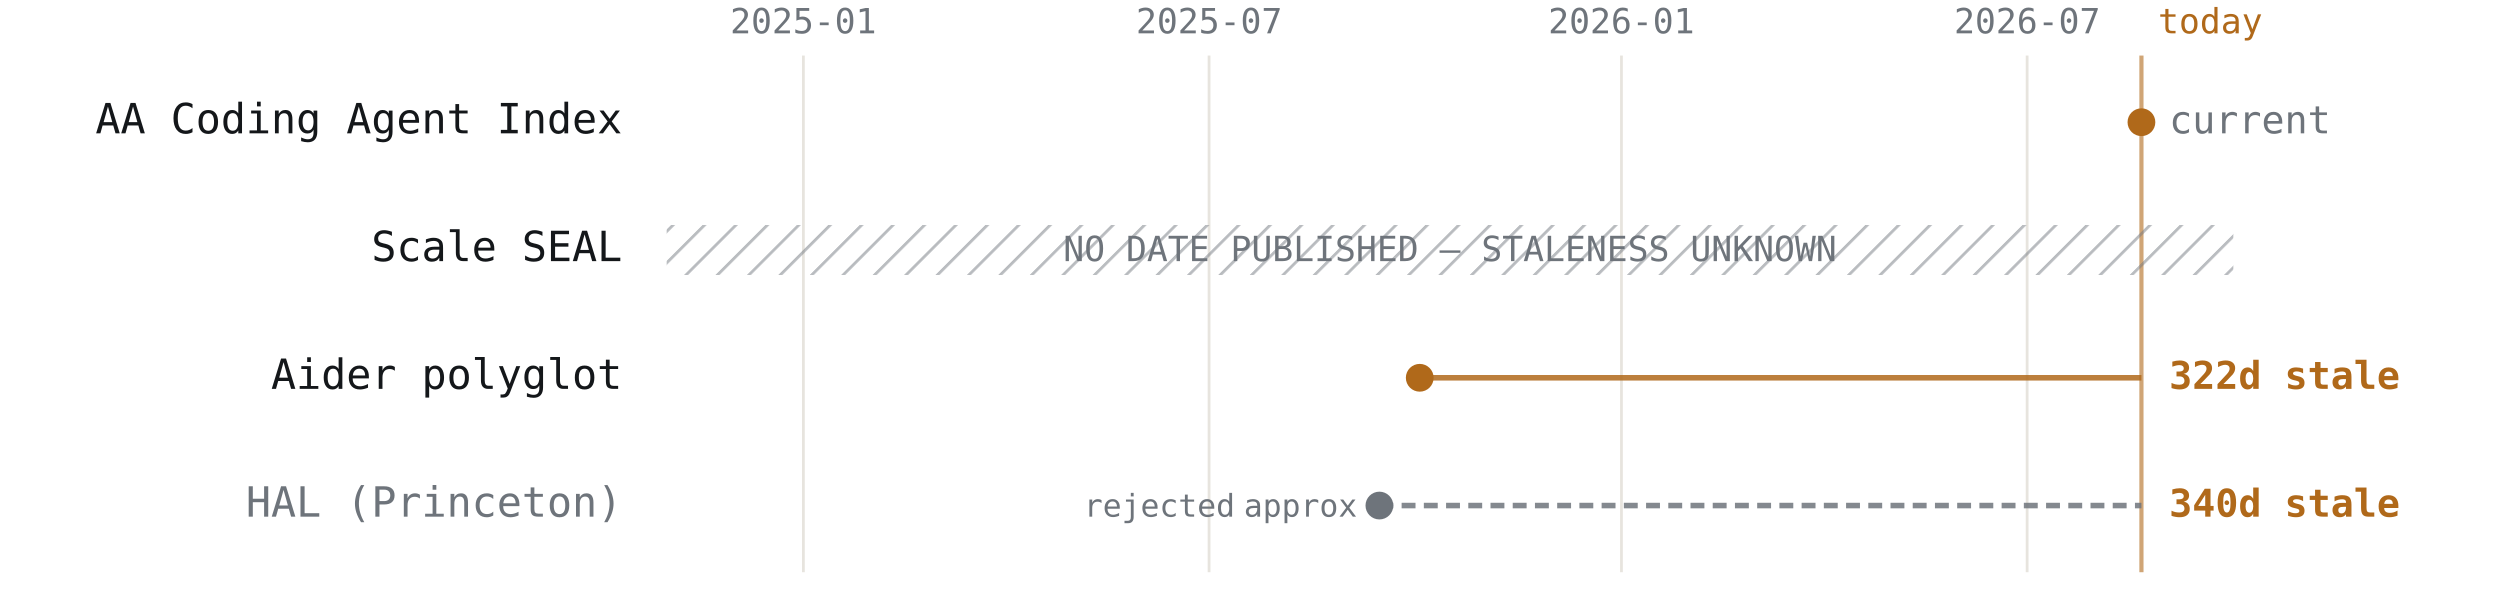
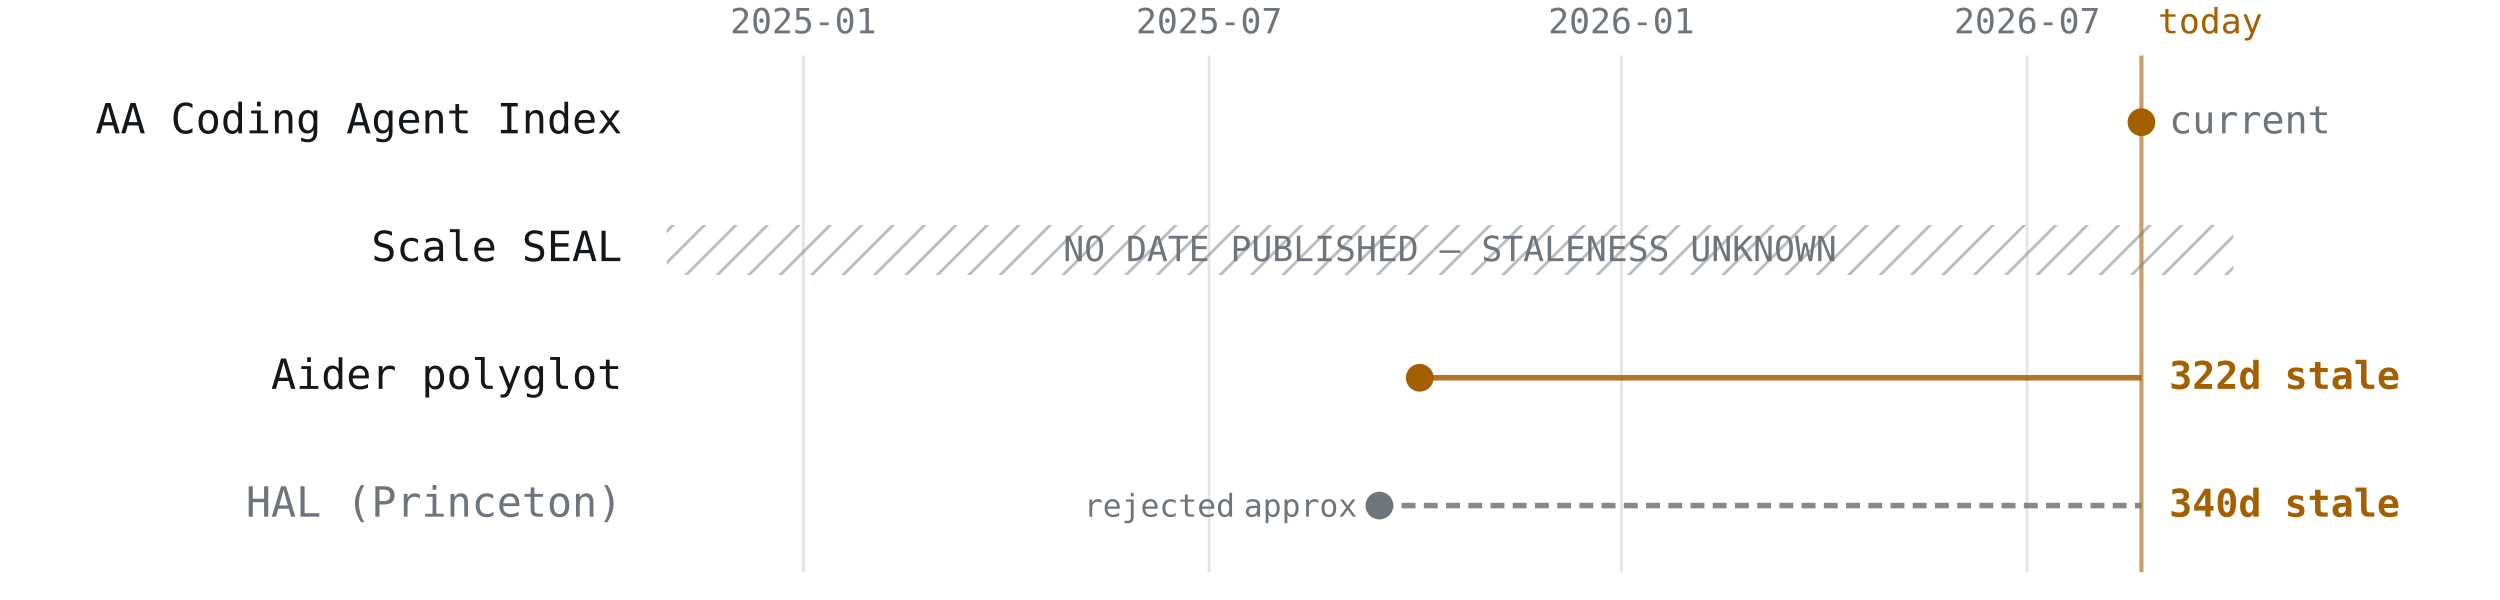
<svg xmlns="http://www.w3.org/2000/svg" width="900" height="216" viewBox="0 96 900 216" role="img" aria-label="Newest entry, by source">
  <rect x="0" y="96" width="900" height="216" fill="#FFFFFF" />
  <defs>
    <pattern id="hatch" width="8" height="8" patternTransform="rotate(45)" patternUnits="userSpaceOnUse">
      <line x1="0" y1="0" x2="0" y2="8" stroke="#6E747B" stroke-width="2" />
    </pattern>
  </defs>
  <line x1="289.219" y1="116" x2="289.219" y2="302" stroke="#E7E4DE" />
  <text x="289.2" y="108.0" fill="#6E747B" font-family="JetBrains Mono, SFMono-Regular, Menlo, Consolas, monospace" font-size="12.5" font-weight="400" text-anchor="middle">2025-01</text>
  <line x1="435.262" y1="116" x2="435.262" y2="302" stroke="#E7E4DE" />
  <text x="435.3" y="108.0" fill="#6E747B" font-family="JetBrains Mono, SFMono-Regular, Menlo, Consolas, monospace" font-size="12.5" font-weight="400" text-anchor="middle">2025-07</text>
  <line x1="583.725" y1="116" x2="583.725" y2="302" stroke="#E7E4DE" />
  <text x="583.7" y="108.0" fill="#6E747B" font-family="JetBrains Mono, SFMono-Regular, Menlo, Consolas, monospace" font-size="12.5" font-weight="400" text-anchor="middle">2026-01</text>
  <line x1="729.768" y1="116" x2="729.768" y2="302" stroke="#E7E4DE" />
  <text x="729.8" y="108.0" fill="#6E747B" font-family="JetBrains Mono, SFMono-Regular, Menlo, Consolas, monospace" font-size="12.5" font-weight="400" text-anchor="middle">2026-07</text>
-   <line x1="770.918" y1="116" x2="770.918" y2="302" stroke="#B0691A" stroke-width="1.5" opacity="0.6" />
-   <text x="776.9" y="108.0" fill="#B0691A" font-family="JetBrains Mono, SFMono-Regular, Menlo, Consolas, monospace" font-size="12.5" font-weight="400" text-anchor="start">today</text>
+   <line x1="770.918" y1="116" x2="770.918" y2="302" stroke="#A35F00" stroke-width="1.5" opacity="0.6" />
+   <text x="776.9" y="108.0" fill="#A35F00" font-family="JetBrains Mono, SFMono-Regular, Menlo, Consolas, monospace" font-size="12.5" font-weight="400" text-anchor="start">today</text>
  <text x="224.0" y="144.0" fill="#14171A" font-family="JetBrains Mono, SFMono-Regular, Menlo, Consolas, monospace" font-size="15.0" font-weight="400" text-anchor="end">AA Coding Agent Index</text>
-   <line x1="770.918" y1="140" x2="770.918" y2="140" stroke="#B0691A" stroke-width="3" opacity="1" stroke-dasharray="" />
-   <circle cx="770.918" cy="140" r="5" fill="#B0691A" />
+   <line x1="770.918" y1="140" x2="770.918" y2="140" stroke="#A35F00" stroke-width="3" opacity="1" stroke-dasharray="" />
+   <circle cx="770.918" cy="140" r="5" fill="#A35F00" />
  <text x="780.9" y="144.0" fill="#6E747B" font-family="JetBrains Mono, SFMono-Regular, Menlo, Consolas, monospace" font-size="13.8" font-weight="400" text-anchor="start">current</text>
  <text x="224.0" y="190.0" fill="#14171A" font-family="JetBrains Mono, SFMono-Regular, Menlo, Consolas, monospace" font-size="15.0" font-weight="400" text-anchor="end">Scale SEAL</text>
  <rect x="240" y="177" width="564" height="18" fill="url(#hatch)" opacity="0.5" />
  <text x="522.0" y="190.0" fill="#6E747B" font-family="JetBrains Mono, SFMono-Regular, Menlo, Consolas, monospace" font-size="12.5" font-weight="400" text-anchor="middle">NO DATE PUBLISHED — STALENESS UNKNOWN</text>
  <text x="224.0" y="236.0" fill="#14171A" font-family="JetBrains Mono, SFMono-Regular, Menlo, Consolas, monospace" font-size="15.0" font-weight="400" text-anchor="end">Aider polyglot</text>
-   <line x1="511.107" y1="232" x2="770.918" y2="232" stroke="#B0691A" stroke-width="2" opacity="0.85" stroke-dasharray="" />
-   <circle cx="511.107" cy="232" r="5" fill="#B0691A" />
-   <text x="780.9" y="236.0" fill="#B0691A" font-family="JetBrains Mono, SFMono-Regular, Menlo, Consolas, monospace" font-size="13.8" font-weight="700" text-anchor="start">322d stale</text>
+   <line x1="511.107" y1="232" x2="770.918" y2="232" stroke="#A35F00" stroke-width="2" opacity="0.85" stroke-dasharray="" />
+   <circle cx="511.107" cy="232" r="5" fill="#A35F00" />
+   <text x="780.9" y="236.0" fill="#A35F00" font-family="JetBrains Mono, SFMono-Regular, Menlo, Consolas, monospace" font-size="13.8" font-weight="700" text-anchor="start">322d stale</text>
  <text x="224.0" y="282.0" fill="#6E747B" font-family="JetBrains Mono, SFMono-Regular, Menlo, Consolas, monospace" font-size="15.0" font-weight="400" text-anchor="end">HAL (Princeton)</text>
  <line x1="496.584" y1="278" x2="770.918" y2="278" stroke="#6E747B" stroke-width="2" opacity="0.85" stroke-dasharray="5 3" />
  <circle cx="496.584" cy="278" r="5" fill="#6E747B" />
-   <text x="780.9" y="282.0" fill="#B0691A" font-family="JetBrains Mono, SFMono-Regular, Menlo, Consolas, monospace" font-size="13.8" font-weight="700" text-anchor="start">340d stale</text>
+   <text x="780.9" y="282.0" fill="#A35F00" font-family="JetBrains Mono, SFMono-Regular, Menlo, Consolas, monospace" font-size="13.8" font-weight="700" text-anchor="start">340d stale</text>
  <text x="488.6" y="282.0" fill="#6E747B" font-family="JetBrains Mono, SFMono-Regular, Menlo, Consolas, monospace" font-size="11.3" font-weight="400" text-anchor="end">approx</text>
  <text x="444.6" y="282.0" fill="#6E747B" font-family="JetBrains Mono, SFMono-Regular, Menlo, Consolas, monospace" font-size="11.3" font-weight="400" text-anchor="end">rejected</text>
</svg>
